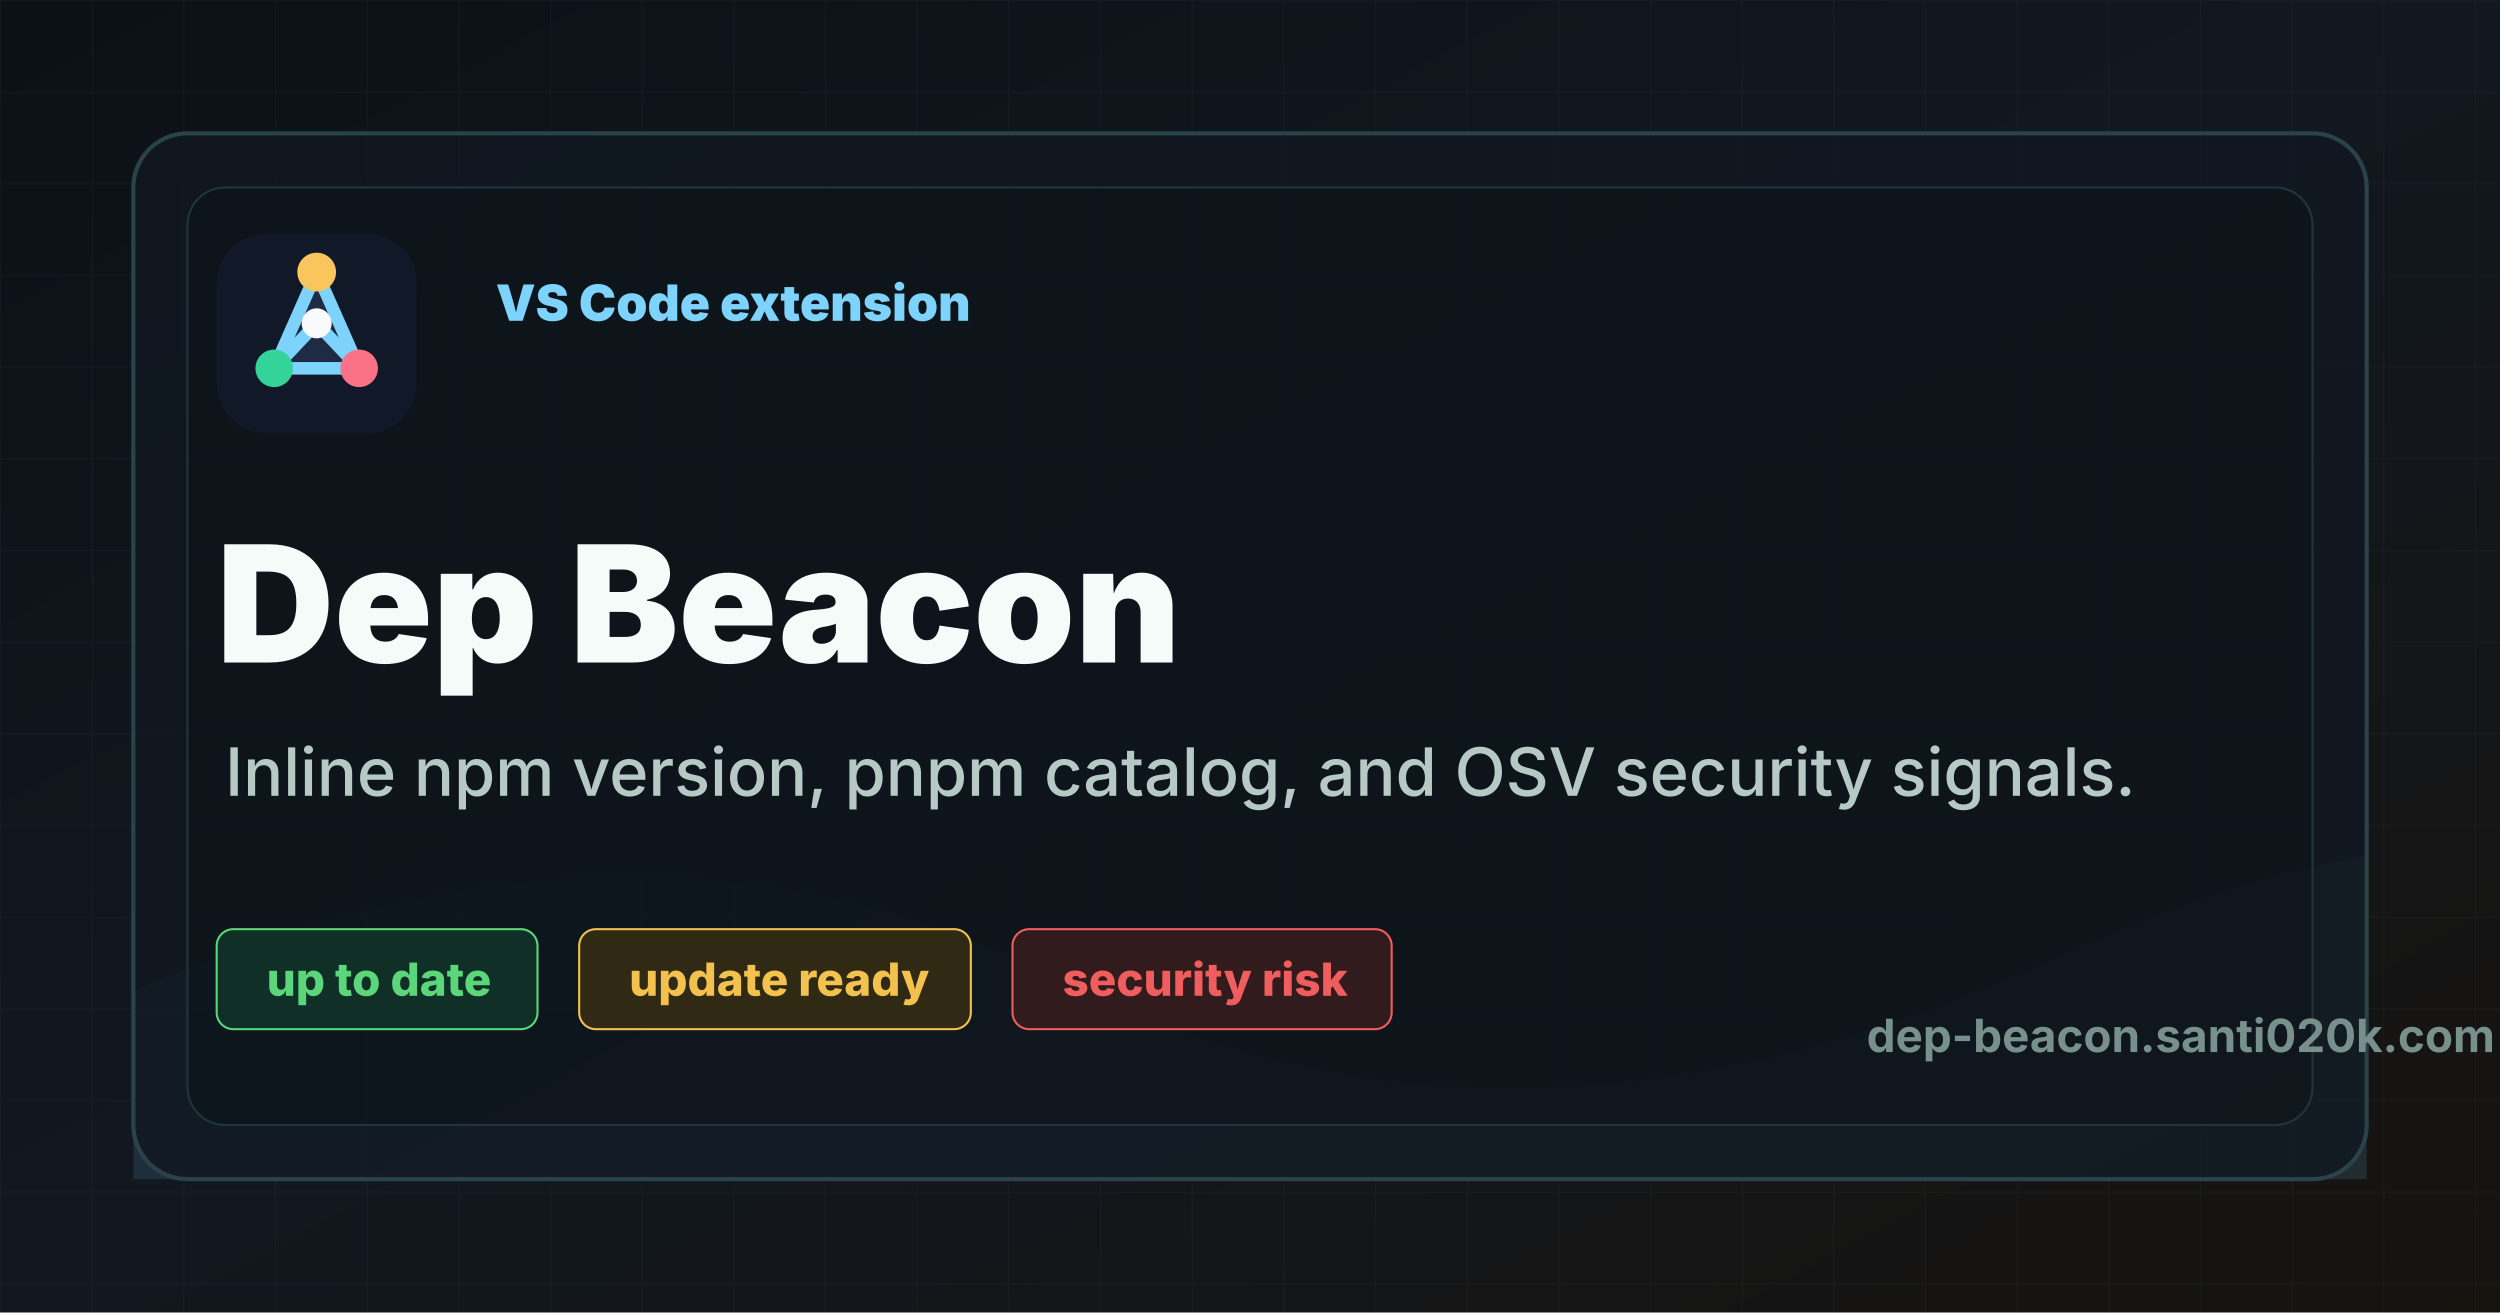
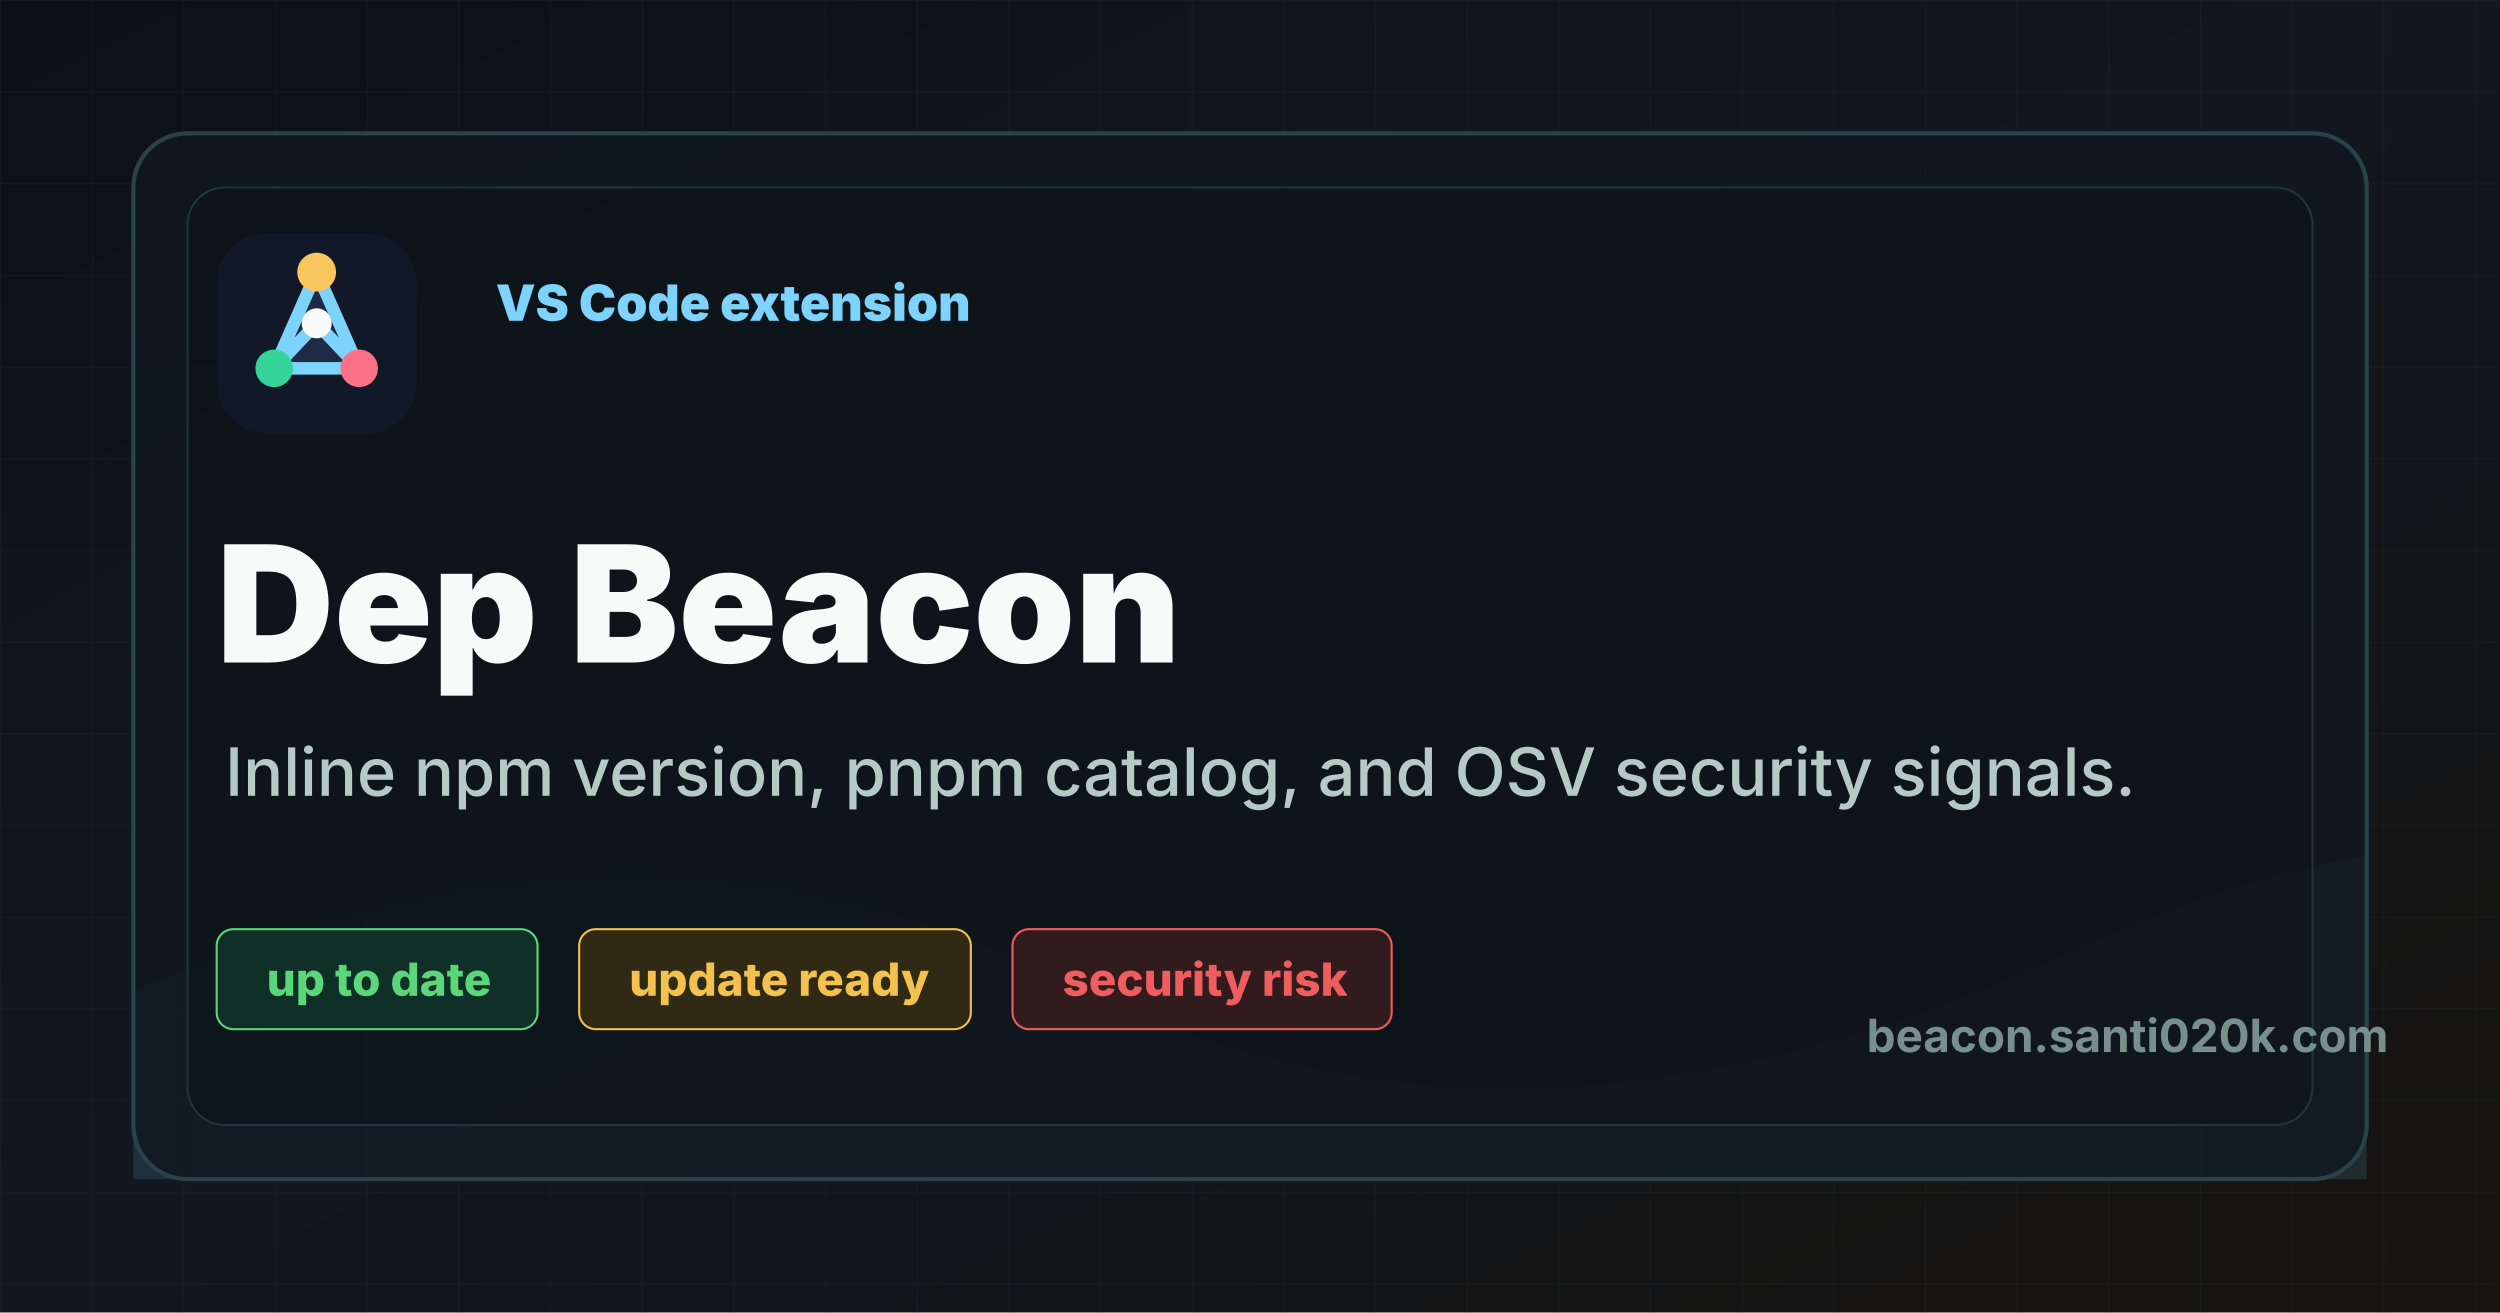
<svg xmlns="http://www.w3.org/2000/svg" viewBox="0 0 1200 630" role="img" aria-label="Dep Beacon social card">
  <defs>
    <linearGradient id="bg" x1="0" x2="1" y1="0" y2="1">
      <stop offset="0" stop-color="#0b1115" />
      <stop offset="0.48" stop-color="#111820" />
      <stop offset="1" stop-color="#17130f" />
    </linearGradient>
    <pattern id="grid" width="44" height="44" patternUnits="userSpaceOnUse">
      <path d="M44 0H0v44" fill="none" stroke="#24343b" stroke-opacity="0.55" />
    </pattern>
  </defs>
  <rect width="1200" height="630" fill="url(#bg)" />
  <rect width="1200" height="630" fill="url(#grid)" opacity="0.48" />
  <path d="M64 476c162-72 310-74 444-6 142 72 300 70 474-8 62-28 112-45 154-51v155H64Z" fill="#7dd3fc" opacity="0.12" />
  <rect x="64" y="64" width="1072" height="502" rx="26" fill="#101820" fill-opacity="0.82" stroke="#2b424a" stroke-width="2" />
  <rect x="90" y="90" width="1020" height="450" rx="18" fill="#0b1115" fill-opacity="0.44" stroke="#20343d" />
  <g transform="translate(104 112) scale(3)">
    <rect width="32" height="32" rx="8" fill="#111827" />
    <path d="M16 6.2 9.2 21.6h13.6L16 6.2Z" fill="#1f2a44" />
    <path d="M16 6.2 9.2 21.6M16 6.2l6.8 15.4M9.2 21.6h13.6M16 14.4l-6.8 7.2M16 14.4l6.8 7.2" fill="none" stroke="#7dd3fc" stroke-linecap="round" stroke-linejoin="round" stroke-width="2" />
    <circle cx="16" cy="6.2" r="3.1" fill="#f8c65c" />
    <circle cx="16" cy="14.4" r="2.4" fill="#f8fafc" />
    <circle cx="9.2" cy="21.6" r="3" fill="#34d399" />
    <circle cx="22.8" cy="21.6" r="3" fill="#fb7185" />
  </g>
  <text x="238" y="154" fill="#7dd3fc" font-family="Inter, Arial, sans-serif" font-size="24" font-weight="850" letter-spacing="0">VS Code extension</text>
  <text x="104" y="318" fill="#f4fbf8" font-family="Inter, Arial, sans-serif" font-size="78" font-weight="850" letter-spacing="0">Dep Beacon</text>
  <text x="108" y="382" fill="#b7c9c5" font-family="Inter, Arial, sans-serif" font-size="32" font-weight="500" letter-spacing="0">Inline npm version, pnpm catalog, and OSV security signals.</text>
  <g font-family="Inter, Arial, sans-serif" font-size="22" font-weight="800" letter-spacing="0">
    <rect x="104" y="446" width="154" height="48" rx="8" fill="#102f26" stroke="#5bd67b" />
    <text x="128" y="478" fill="#5bd67b">up to date</text>
    <rect x="278" y="446" width="188" height="48" rx="8" fill="#302913" stroke="#f2c14e" />
    <text x="302" y="478" fill="#f2c14e">update ready</text>
    <rect x="486" y="446" width="182" height="48" rx="8" fill="#321b1c" stroke="#f05d5e" />
    <text x="510" y="478" fill="#f05d5e">security risk</text>
  </g>
-   <text x="896" y="505" fill="#78908c" font-family="Inter, Arial, sans-serif" font-size="22" font-weight="700" letter-spacing="0">dep-beacon.santi020k.com</text>
+   <text x="896" y="505" fill="#78908c" font-family="Inter, Arial, sans-serif" font-size="22" font-weight="700" letter-spacing="0">beacon.santi020k.com</text>
</svg>
